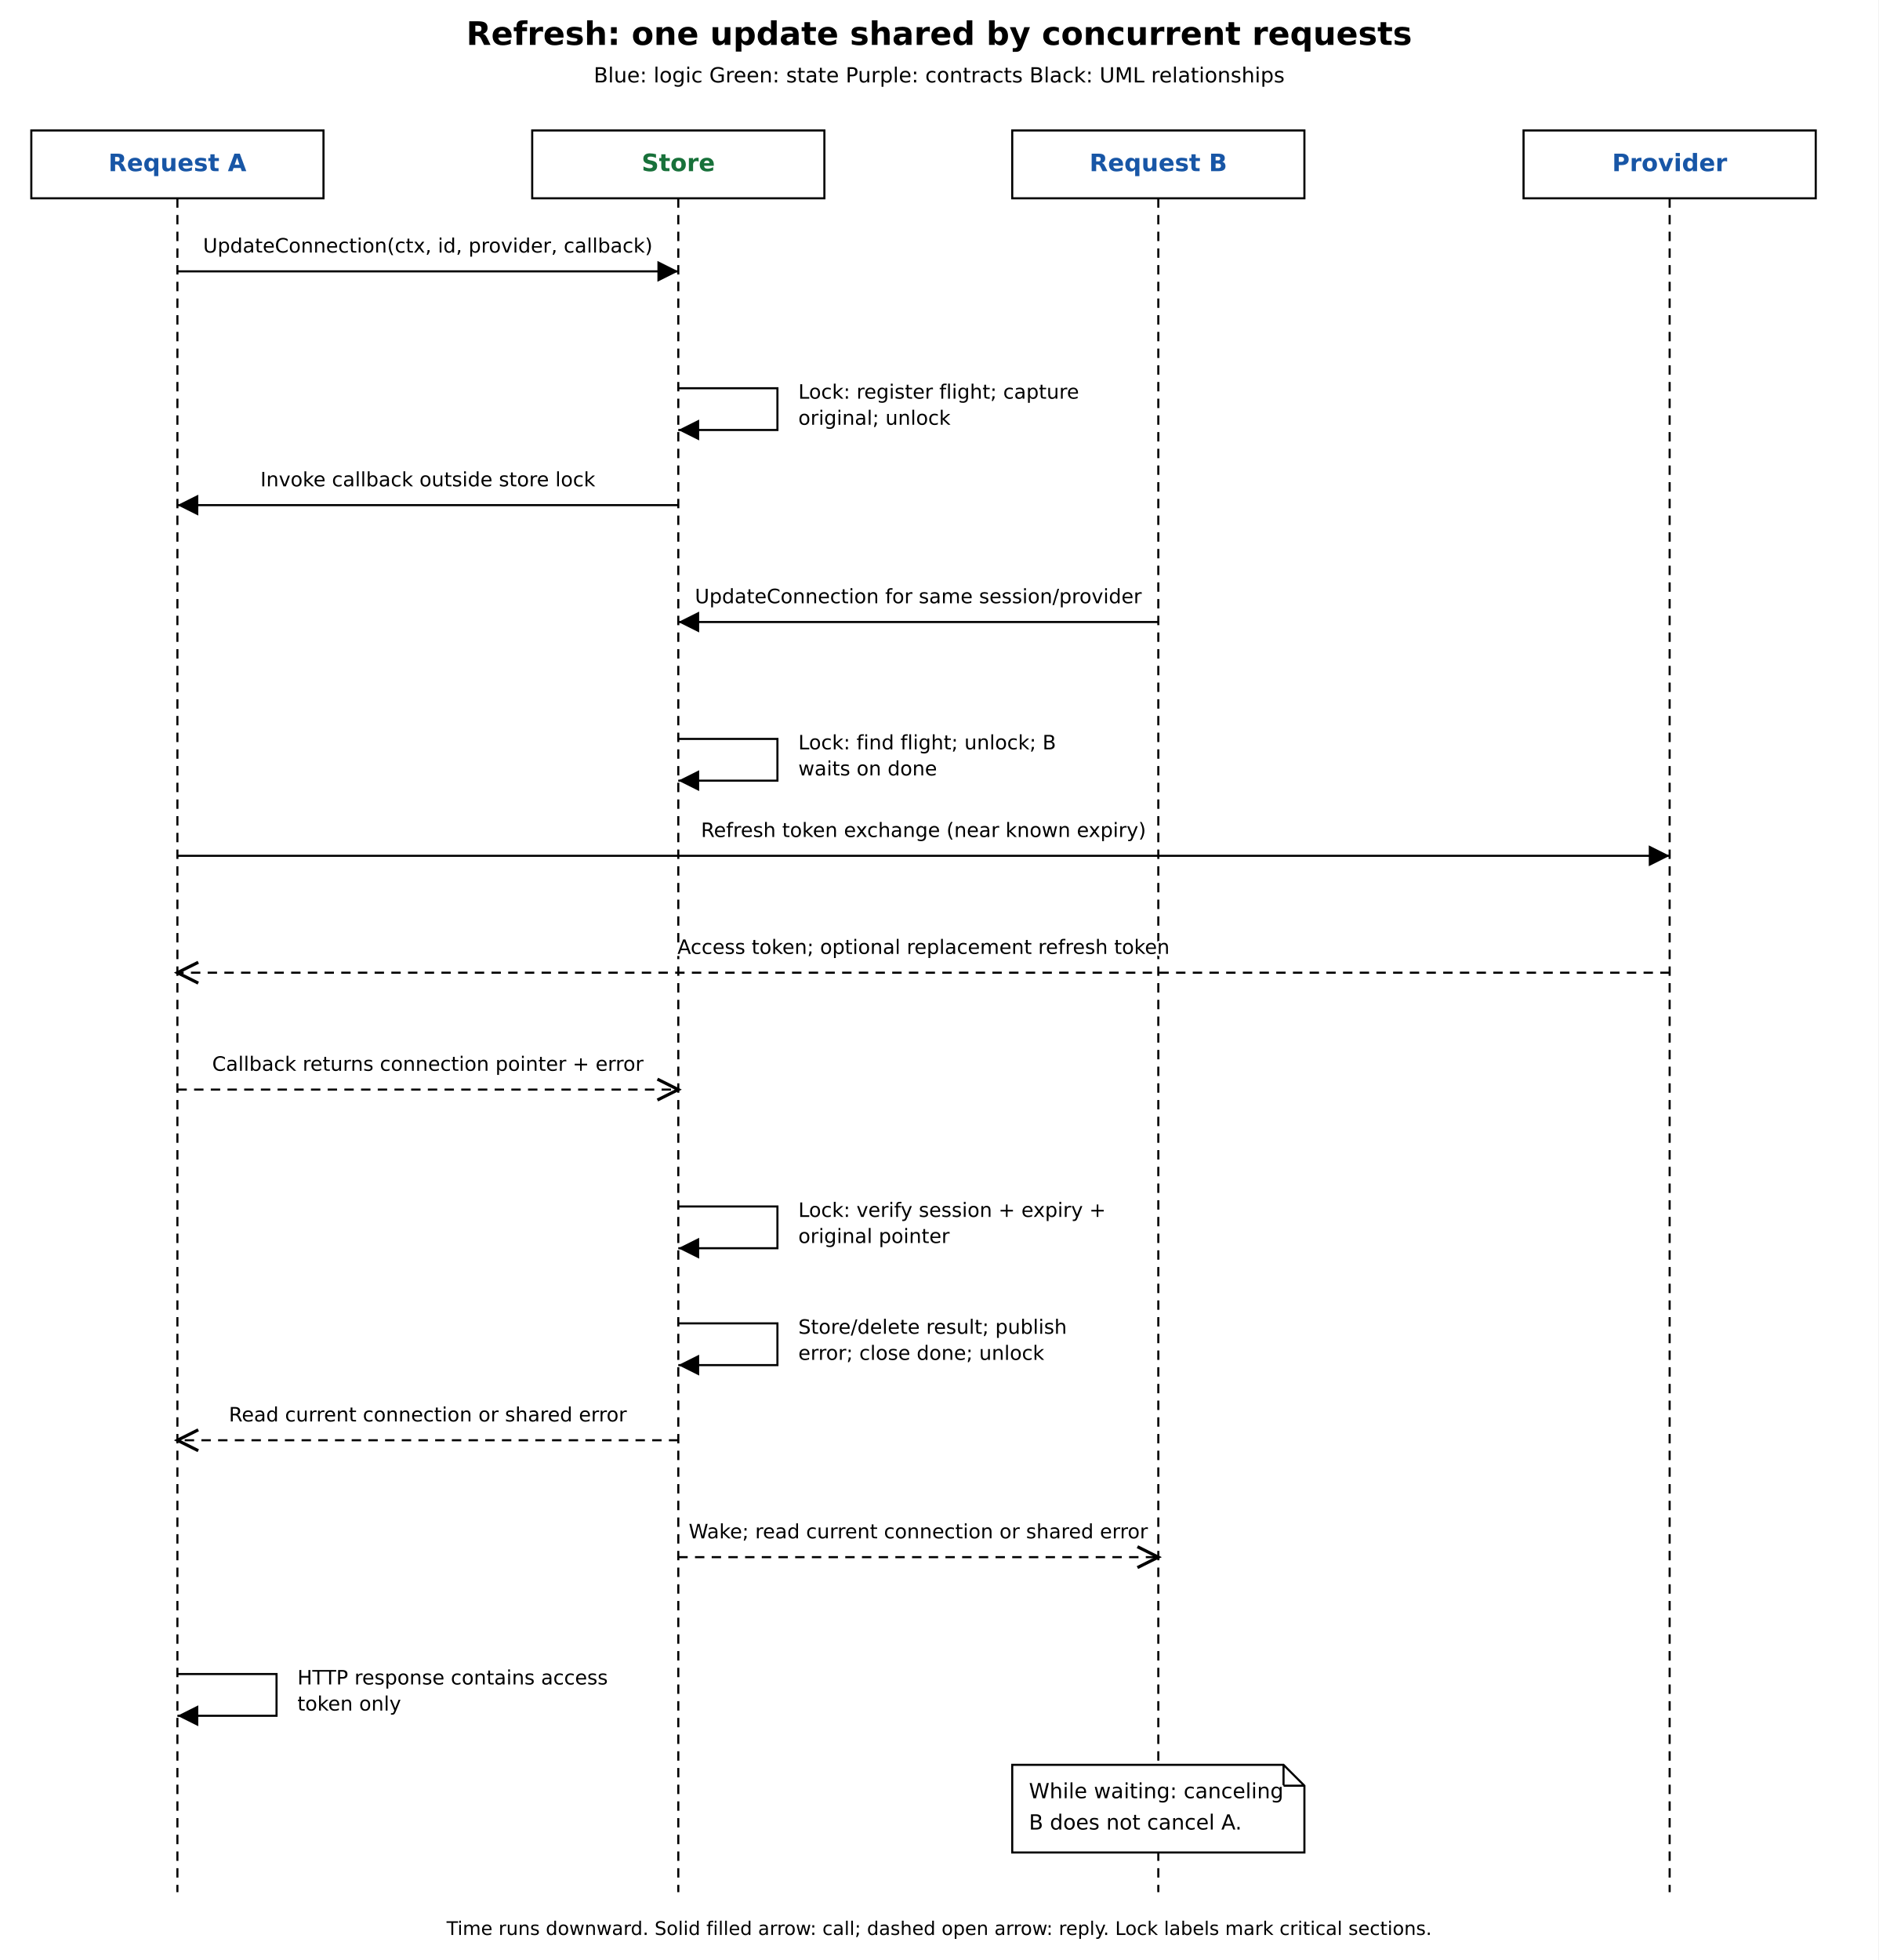
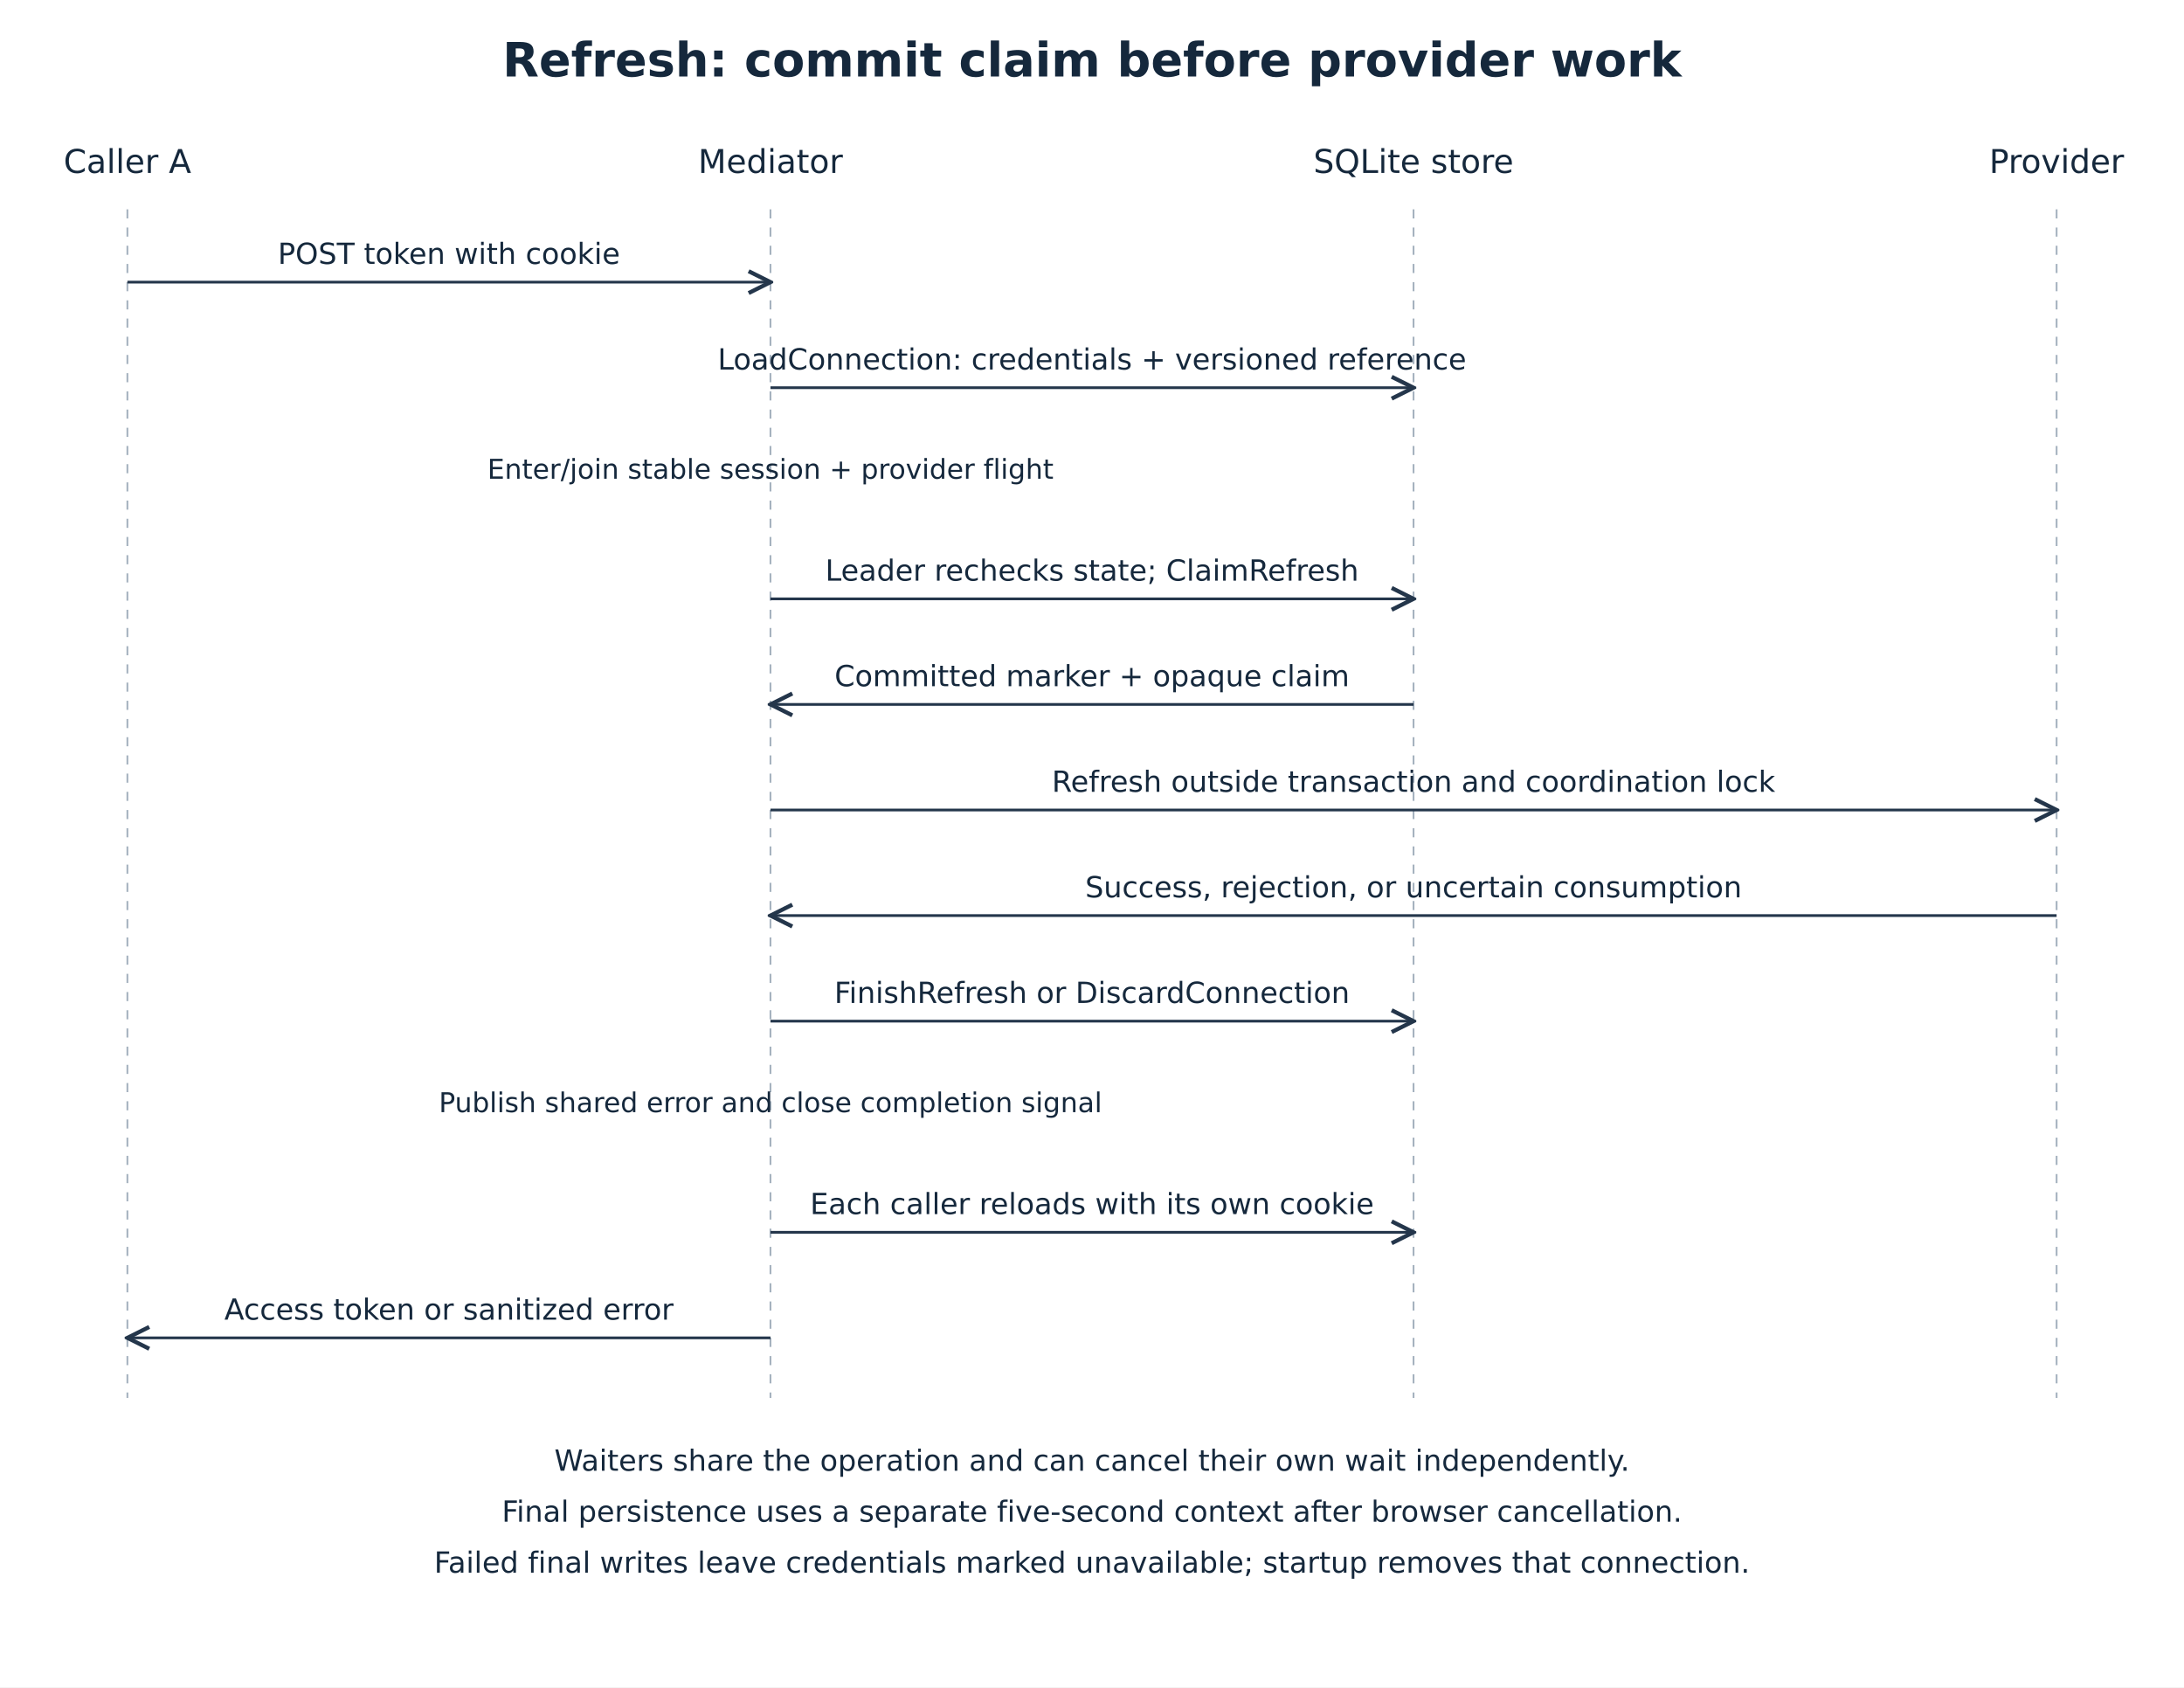
- <svg xmlns="http://www.w3.org/2000/svg" width="1800" height="1878" viewBox="0 0 1800 1878" role="img" aria-labelledby="title">
+ <svg xmlns="http://www.w3.org/2000/svg" width="1200" height="927" viewBox="0 0 1200 927" role="img" aria-labelledby="title desc">
  <defs>
-     <marker id="open" markerWidth="14" markerHeight="14" refX="12" refY="7" orient="auto">
-       <path d="M2 2 L12 7 L2 12" fill="none" stroke="black" stroke-width="1.5" />
-     </marker>
-     <marker id="filled" markerWidth="14" markerHeight="14" refX="12" refY="7" orient="auto">
-       <path d="M2 2 L12 7 L2 12 Z" fill="black" />
+     <marker id="arrow" markerWidth="10" markerHeight="10" refX="9" refY="5" orient="auto">
+       <path d="M1 1 L9 5 L1 9" fill="none" stroke="#24364b" stroke-width="1.5" />
    </marker>
  </defs>
-   <rect width="1800" height="1878" fill="white" />
-   <g font-family="DejaVu Sans, sans-serif" fill="black">
-     <text x="900.0" y="43" font-size="31" fill="black" text-anchor="middle" font-weight="bold" paint-order="stroke" stroke="white" stroke-width="4" stroke-linejoin="round">Refresh: one update shared by concurrent requests</text>
-     <text x="900.0" y="79" font-size="20" fill="black" text-anchor="middle" paint-order="stroke" stroke="white" stroke-width="4" stroke-linejoin="round">Blue: logic    Green: state    Purple: contracts    Black: UML relationships</text>
-     <rect x="30" y="125" width="280" height="65" fill="white" stroke="black" stroke-width="2" />
-     <text x="170" y="164" font-size="23" fill="#1856a6" text-anchor="middle" font-weight="bold" paint-order="stroke" stroke="white" stroke-width="4" stroke-linejoin="round">Request A</text>
-     <path d="M170 190 V1813" fill="none" stroke="black" stroke-width="2" stroke-dasharray="9 7" />
-     <rect x="510" y="125" width="280" height="65" fill="white" stroke="black" stroke-width="2" />
-     <text x="650" y="164" font-size="23" fill="#18713a" text-anchor="middle" font-weight="bold" paint-order="stroke" stroke="white" stroke-width="4" stroke-linejoin="round">Store</text>
-     <path d="M650 190 V1813" fill="none" stroke="black" stroke-width="2" stroke-dasharray="9 7" />
-     <rect x="970" y="125" width="280" height="65" fill="white" stroke="black" stroke-width="2" />
-     <text x="1110" y="164" font-size="23" fill="#1856a6" text-anchor="middle" font-weight="bold" paint-order="stroke" stroke="white" stroke-width="4" stroke-linejoin="round">Request B</text>
-     <path d="M1110 190 V1813" fill="none" stroke="black" stroke-width="2" stroke-dasharray="9 7" />
-     <rect x="1460" y="125" width="280" height="65" fill="white" stroke="black" stroke-width="2" />
-     <text x="1600" y="164" font-size="23" fill="#1856a6" text-anchor="middle" font-weight="bold" paint-order="stroke" stroke="white" stroke-width="4" stroke-linejoin="round">Provider</text>
-     <path d="M1600 190 V1813" fill="none" stroke="black" stroke-width="2" stroke-dasharray="9 7" />
-     <path d="M170 260 H650" fill="none" stroke="black" stroke-width="2" marker-end="url(#filled)" />
-     <text x="410.0" y="242" font-size="19" fill="black" text-anchor="middle" paint-order="stroke" stroke="white" stroke-width="4" stroke-linejoin="round">UpdateConnection(ctx, id, provider, callback)</text>
-     <path d="M650 372 h95 v40 h-95" fill="none" stroke="black" stroke-width="2" marker-end="url(#filled)" />
-     <text x="765" y="382" font-size="19" fill="black" text-anchor="start" paint-order="stroke" stroke="white" stroke-width="4" stroke-linejoin="round">Lock: register flight; capture</text>
-     <text x="765" y="407" font-size="19" fill="black" text-anchor="start" paint-order="stroke" stroke="white" stroke-width="4" stroke-linejoin="round">original; unlock</text>
-     <path d="M650 484 H170" fill="none" stroke="black" stroke-width="2" marker-end="url(#filled)" />
-     <text x="410.0" y="466" font-size="19" fill="black" text-anchor="middle" paint-order="stroke" stroke="white" stroke-width="4" stroke-linejoin="round">Invoke callback outside store lock</text>
-     <path d="M1110 596 H650" fill="none" stroke="black" stroke-width="2" marker-end="url(#filled)" />
-     <text x="880.0" y="578" font-size="19" fill="black" text-anchor="middle" paint-order="stroke" stroke="white" stroke-width="4" stroke-linejoin="round">UpdateConnection for same session/provider</text>
-     <path d="M650 708 h95 v40 h-95" fill="none" stroke="black" stroke-width="2" marker-end="url(#filled)" />
-     <text x="765" y="718" font-size="19" fill="black" text-anchor="start" paint-order="stroke" stroke="white" stroke-width="4" stroke-linejoin="round">Lock: find flight; unlock; B</text>
-     <text x="765" y="743" font-size="19" fill="black" text-anchor="start" paint-order="stroke" stroke="white" stroke-width="4" stroke-linejoin="round">waits on done</text>
-     <path d="M170 820 H1600" fill="none" stroke="black" stroke-width="2" marker-end="url(#filled)" />
-     <text x="885.0" y="802" font-size="19" fill="black" text-anchor="middle" paint-order="stroke" stroke="white" stroke-width="4" stroke-linejoin="round">Refresh token exchange (near known expiry)</text>
-     <path d="M1600 932 H170" fill="none" stroke="black" stroke-width="2" stroke-dasharray="9 7" marker-end="url(#open)" />
-     <text x="885.0" y="914" font-size="19" fill="black" text-anchor="middle" paint-order="stroke" stroke="white" stroke-width="4" stroke-linejoin="round">Access token; optional replacement refresh token</text>
-     <path d="M170 1044 H650" fill="none" stroke="black" stroke-width="2" stroke-dasharray="9 7" marker-end="url(#open)" />
-     <text x="410.0" y="1026" font-size="19" fill="black" text-anchor="middle" paint-order="stroke" stroke="white" stroke-width="4" stroke-linejoin="round">Callback returns connection pointer + error</text>
-     <path d="M650 1156 h95 v40 h-95" fill="none" stroke="black" stroke-width="2" marker-end="url(#filled)" />
-     <text x="765" y="1166" font-size="19" fill="black" text-anchor="start" paint-order="stroke" stroke="white" stroke-width="4" stroke-linejoin="round">Lock: verify session + expiry +</text>
-     <text x="765" y="1191" font-size="19" fill="black" text-anchor="start" paint-order="stroke" stroke="white" stroke-width="4" stroke-linejoin="round">original pointer</text>
-     <path d="M650 1268 h95 v40 h-95" fill="none" stroke="black" stroke-width="2" marker-end="url(#filled)" />
-     <text x="765" y="1278" font-size="19" fill="black" text-anchor="start" paint-order="stroke" stroke="white" stroke-width="4" stroke-linejoin="round">Store/delete result; publish</text>
-     <text x="765" y="1303" font-size="19" fill="black" text-anchor="start" paint-order="stroke" stroke="white" stroke-width="4" stroke-linejoin="round">error; close done; unlock</text>
-     <path d="M650 1380 H170" fill="none" stroke="black" stroke-width="2" stroke-dasharray="9 7" marker-end="url(#open)" />
-     <text x="410.0" y="1362" font-size="19" fill="black" text-anchor="middle" paint-order="stroke" stroke="white" stroke-width="4" stroke-linejoin="round">Read current connection or shared error</text>
-     <path d="M650 1492 H1110" fill="none" stroke="black" stroke-width="2" stroke-dasharray="9 7" marker-end="url(#open)" />
-     <text x="880.0" y="1474" font-size="19" fill="black" text-anchor="middle" paint-order="stroke" stroke="white" stroke-width="4" stroke-linejoin="round">Wake; read current connection or shared error</text>
-     <path d="M170 1604 h95 v40 h-95" fill="none" stroke="black" stroke-width="2" marker-end="url(#filled)" />
-     <text x="285" y="1614" font-size="19" fill="black" text-anchor="start" paint-order="stroke" stroke="white" stroke-width="4" stroke-linejoin="round">HTTP response contains access</text>
-     <text x="285" y="1639" font-size="19" fill="black" text-anchor="start" paint-order="stroke" stroke="white" stroke-width="4" stroke-linejoin="round">token only</text>
-     <path d="M970 1691 H1230 L1250 1711 V1775 H970 Z M1230 1691 V1711 H1250" fill="white" stroke="black" stroke-width="2" />
-     <text x="986" y="1723" font-size="20" fill="black" text-anchor="start" paint-order="stroke" stroke="white" stroke-width="4" stroke-linejoin="round">While waiting: canceling</text>
-     <text x="986" y="1753" font-size="20" fill="black" text-anchor="start" paint-order="stroke" stroke="white" stroke-width="4" stroke-linejoin="round">B does not cancel A.</text>
-     <text x="900.0" y="1854" font-size="18" fill="black" text-anchor="middle" paint-order="stroke" stroke="white" stroke-width="4" stroke-linejoin="round">Time runs downward. Solid filled arrow: call; dashed open arrow: reply. Lock labels mark critical sections.</text>
+   <rect width="1200" height="927" fill="white" />
+   <g font-family="DejaVu Sans, sans-serif" fill="#15283c">
+     <text x="600" y="42" text-anchor="middle" font-size="26" font-weight="bold">Refresh: commit claim before provider work</text>
+     <text x="70.0" y="95" font-size="18" text-anchor="middle">Caller A</text>
+     <path d="M70.0 115 V768" stroke="#a5b2bf" stroke-dasharray="5 5" />
+     <text x="423.333" y="95" font-size="18" text-anchor="middle">Mediator</text>
+     <path d="M423.333 115 V768" stroke="#a5b2bf" stroke-dasharray="5 5" />
+     <text x="776.667" y="95" font-size="18" text-anchor="middle">SQLite store</text>
+     <path d="M776.667 115 V768" stroke="#a5b2bf" stroke-dasharray="5 5" />
+     <text x="1130.0" y="95" font-size="18" text-anchor="middle">Provider</text>
+     <path d="M1130.0 115 V768" stroke="#a5b2bf" stroke-dasharray="5 5" />
+     <path d="M70.0 155 L423.333 155" fill="none" stroke="#24364b" stroke-width="1.5" marker-end="url(#arrow)" />
+     <text x="246.667" y="145.0" font-size="16" text-anchor="middle">POST token with cookie</text>
+     <path d="M423.333 213 L776.667 213" fill="none" stroke="#24364b" stroke-width="1.5" marker-end="url(#arrow)" />
+     <text x="600.0" y="203.0" font-size="16" text-anchor="middle">LoadConnection: credentials + versioned reference</text>
+     <text x="423.333" y="263" font-size="15" text-anchor="middle">Enter/join stable session + provider flight</text>
+     <path d="M423.333 329 L776.667 329" fill="none" stroke="#24364b" stroke-width="1.5" marker-end="url(#arrow)" />
+     <text x="600.0" y="319.0" font-size="16" text-anchor="middle">Leader rechecks state; ClaimRefresh</text>
+     <path d="M776.667 387 L423.333 387" fill="none" stroke="#24364b" stroke-width="1.5" marker-end="url(#arrow)" />
+     <text x="600.0" y="377.0" font-size="16" text-anchor="middle">Committed marker + opaque claim</text>
+     <path d="M423.333 445 L1130.0 445" fill="none" stroke="#24364b" stroke-width="1.5" marker-end="url(#arrow)" />
+     <text x="776.667" y="435.0" font-size="16" text-anchor="middle">Refresh outside transaction and coordination lock</text>
+     <path d="M1130.0 503 L423.333 503" fill="none" stroke="#24364b" stroke-width="1.5" marker-end="url(#arrow)" />
+     <text x="776.667" y="493.0" font-size="16" text-anchor="middle">Success, rejection, or uncertain consumption</text>
+     <path d="M423.333 561 L776.667 561" fill="none" stroke="#24364b" stroke-width="1.5" marker-end="url(#arrow)" />
+     <text x="600.0" y="551.0" font-size="16" text-anchor="middle">FinishRefresh or DiscardConnection</text>
+     <text x="423.333" y="611" font-size="15" text-anchor="middle">Publish shared error and close completion signal</text>
+     <path d="M423.333 677 L776.667 677" fill="none" stroke="#24364b" stroke-width="1.5" marker-end="url(#arrow)" />
+     <text x="600.0" y="667.0" font-size="16" text-anchor="middle">Each caller reloads with its own cookie</text>
+     <path d="M423.333 735 L70.0 735" fill="none" stroke="#24364b" stroke-width="1.5" marker-end="url(#arrow)" />
+     <text x="246.667" y="725.0" font-size="16" text-anchor="middle">Access token or sanitized error</text>
+     <text x="600" y="808" font-size="16" text-anchor="middle">Waiters share the operation and can cancel their own wait independently.</text>
+     <text x="600" y="836" font-size="16" text-anchor="middle">Final persistence uses a separate five-second context after browser cancellation.</text>
+     <text x="600" y="864" font-size="16" text-anchor="middle">Failed final writes leave credentials marked unavailable; startup removes that connection.</text>
  </g>
</svg>
